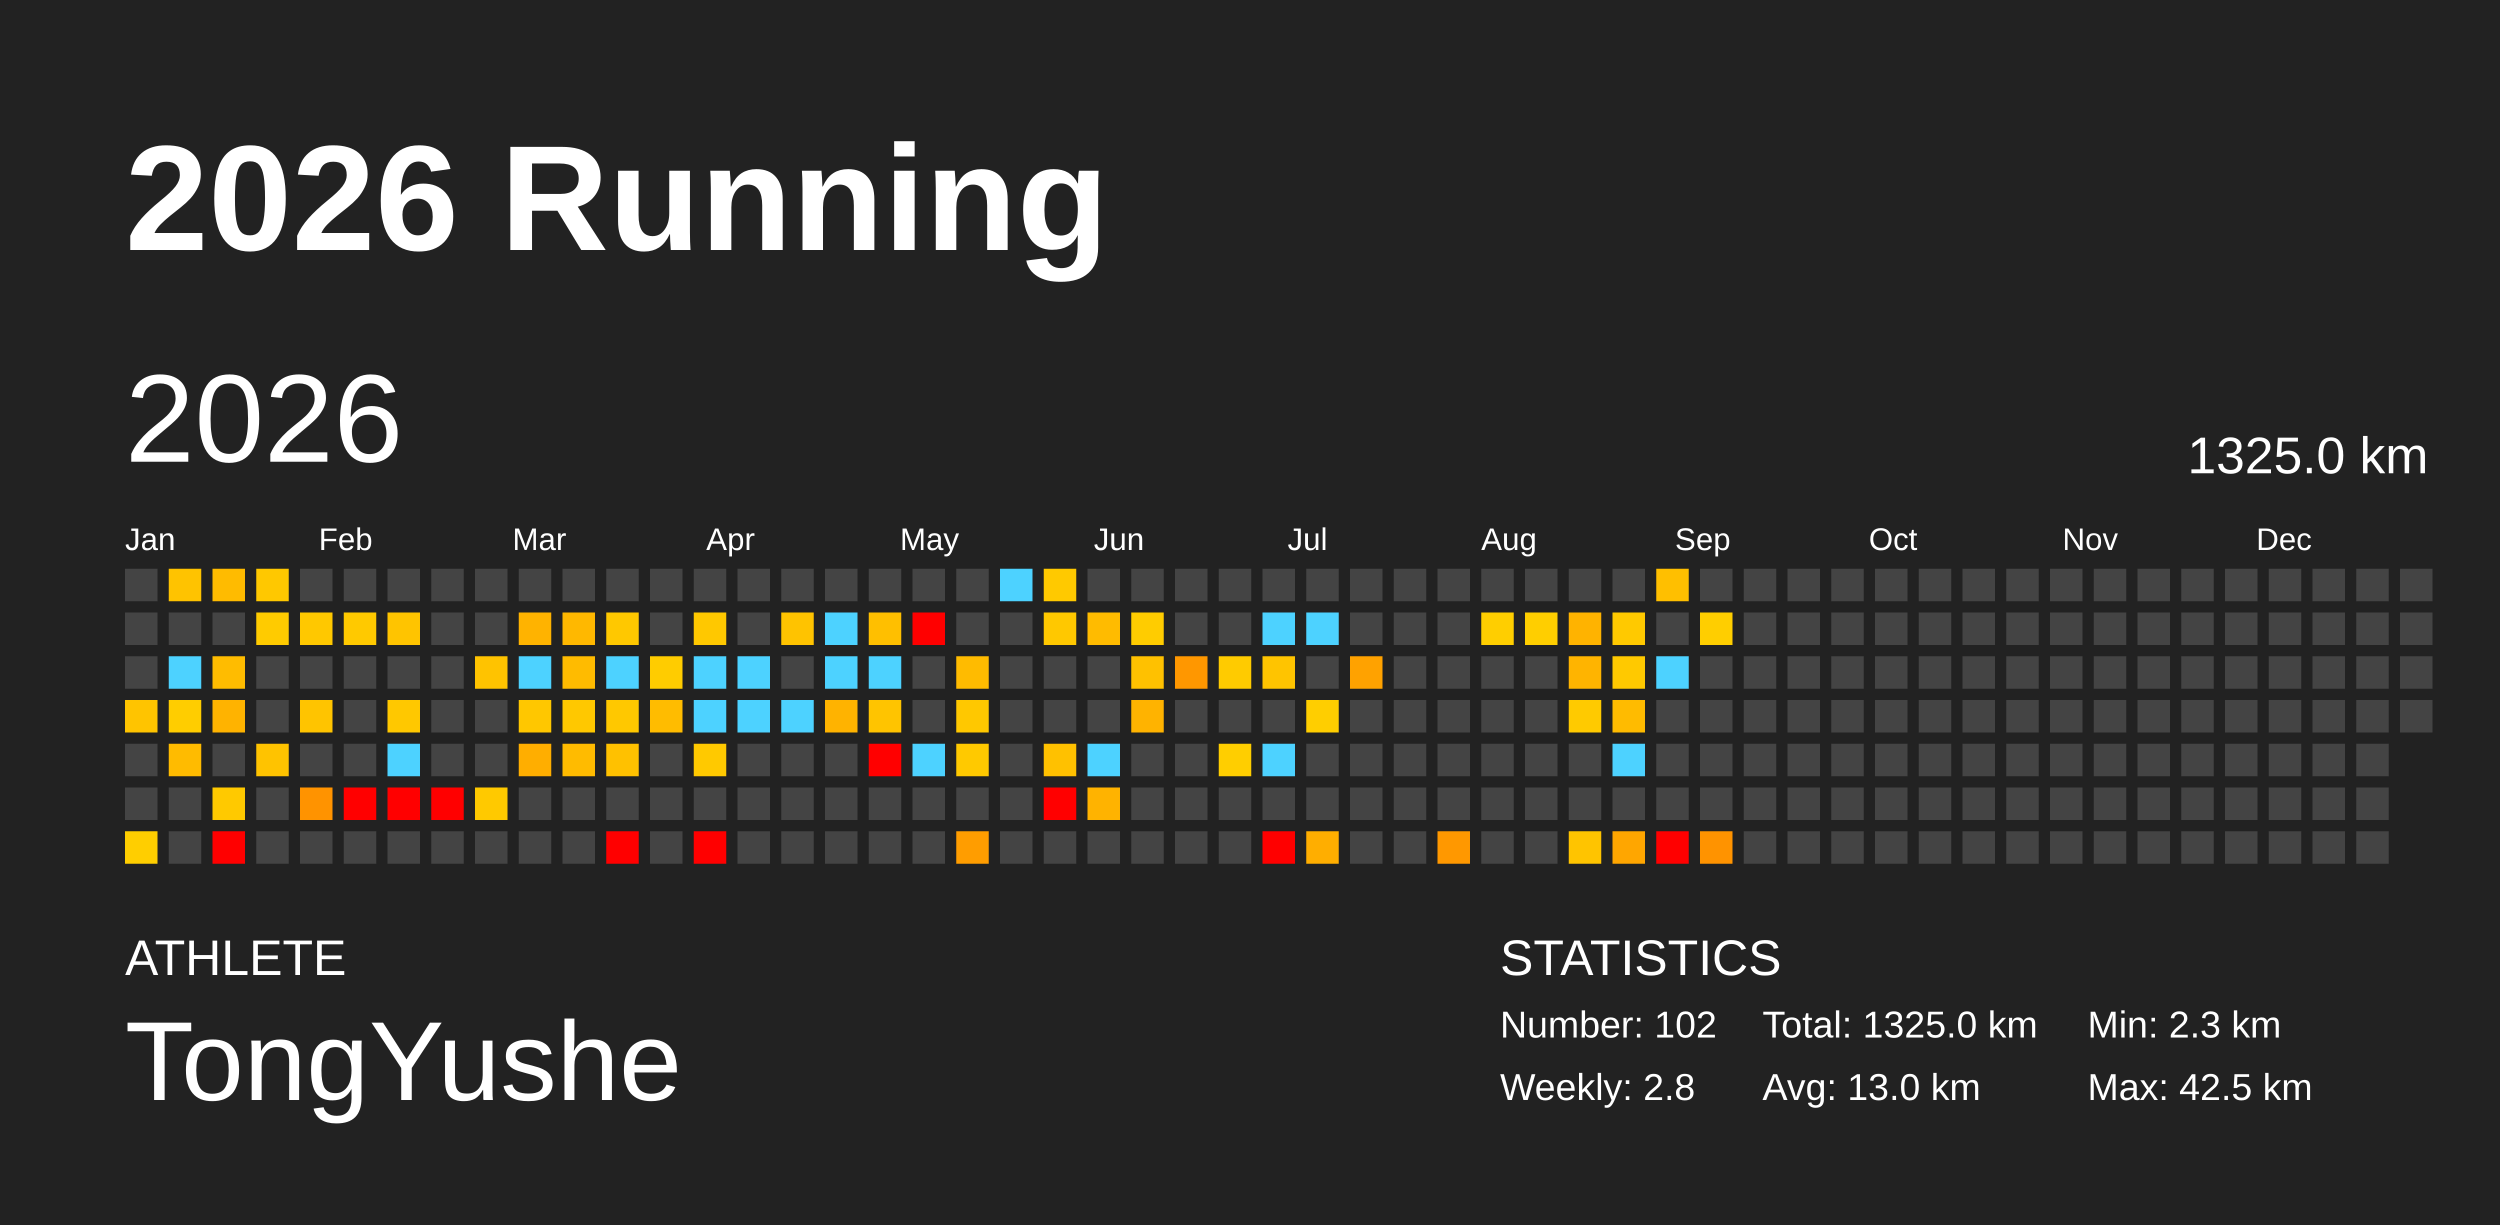
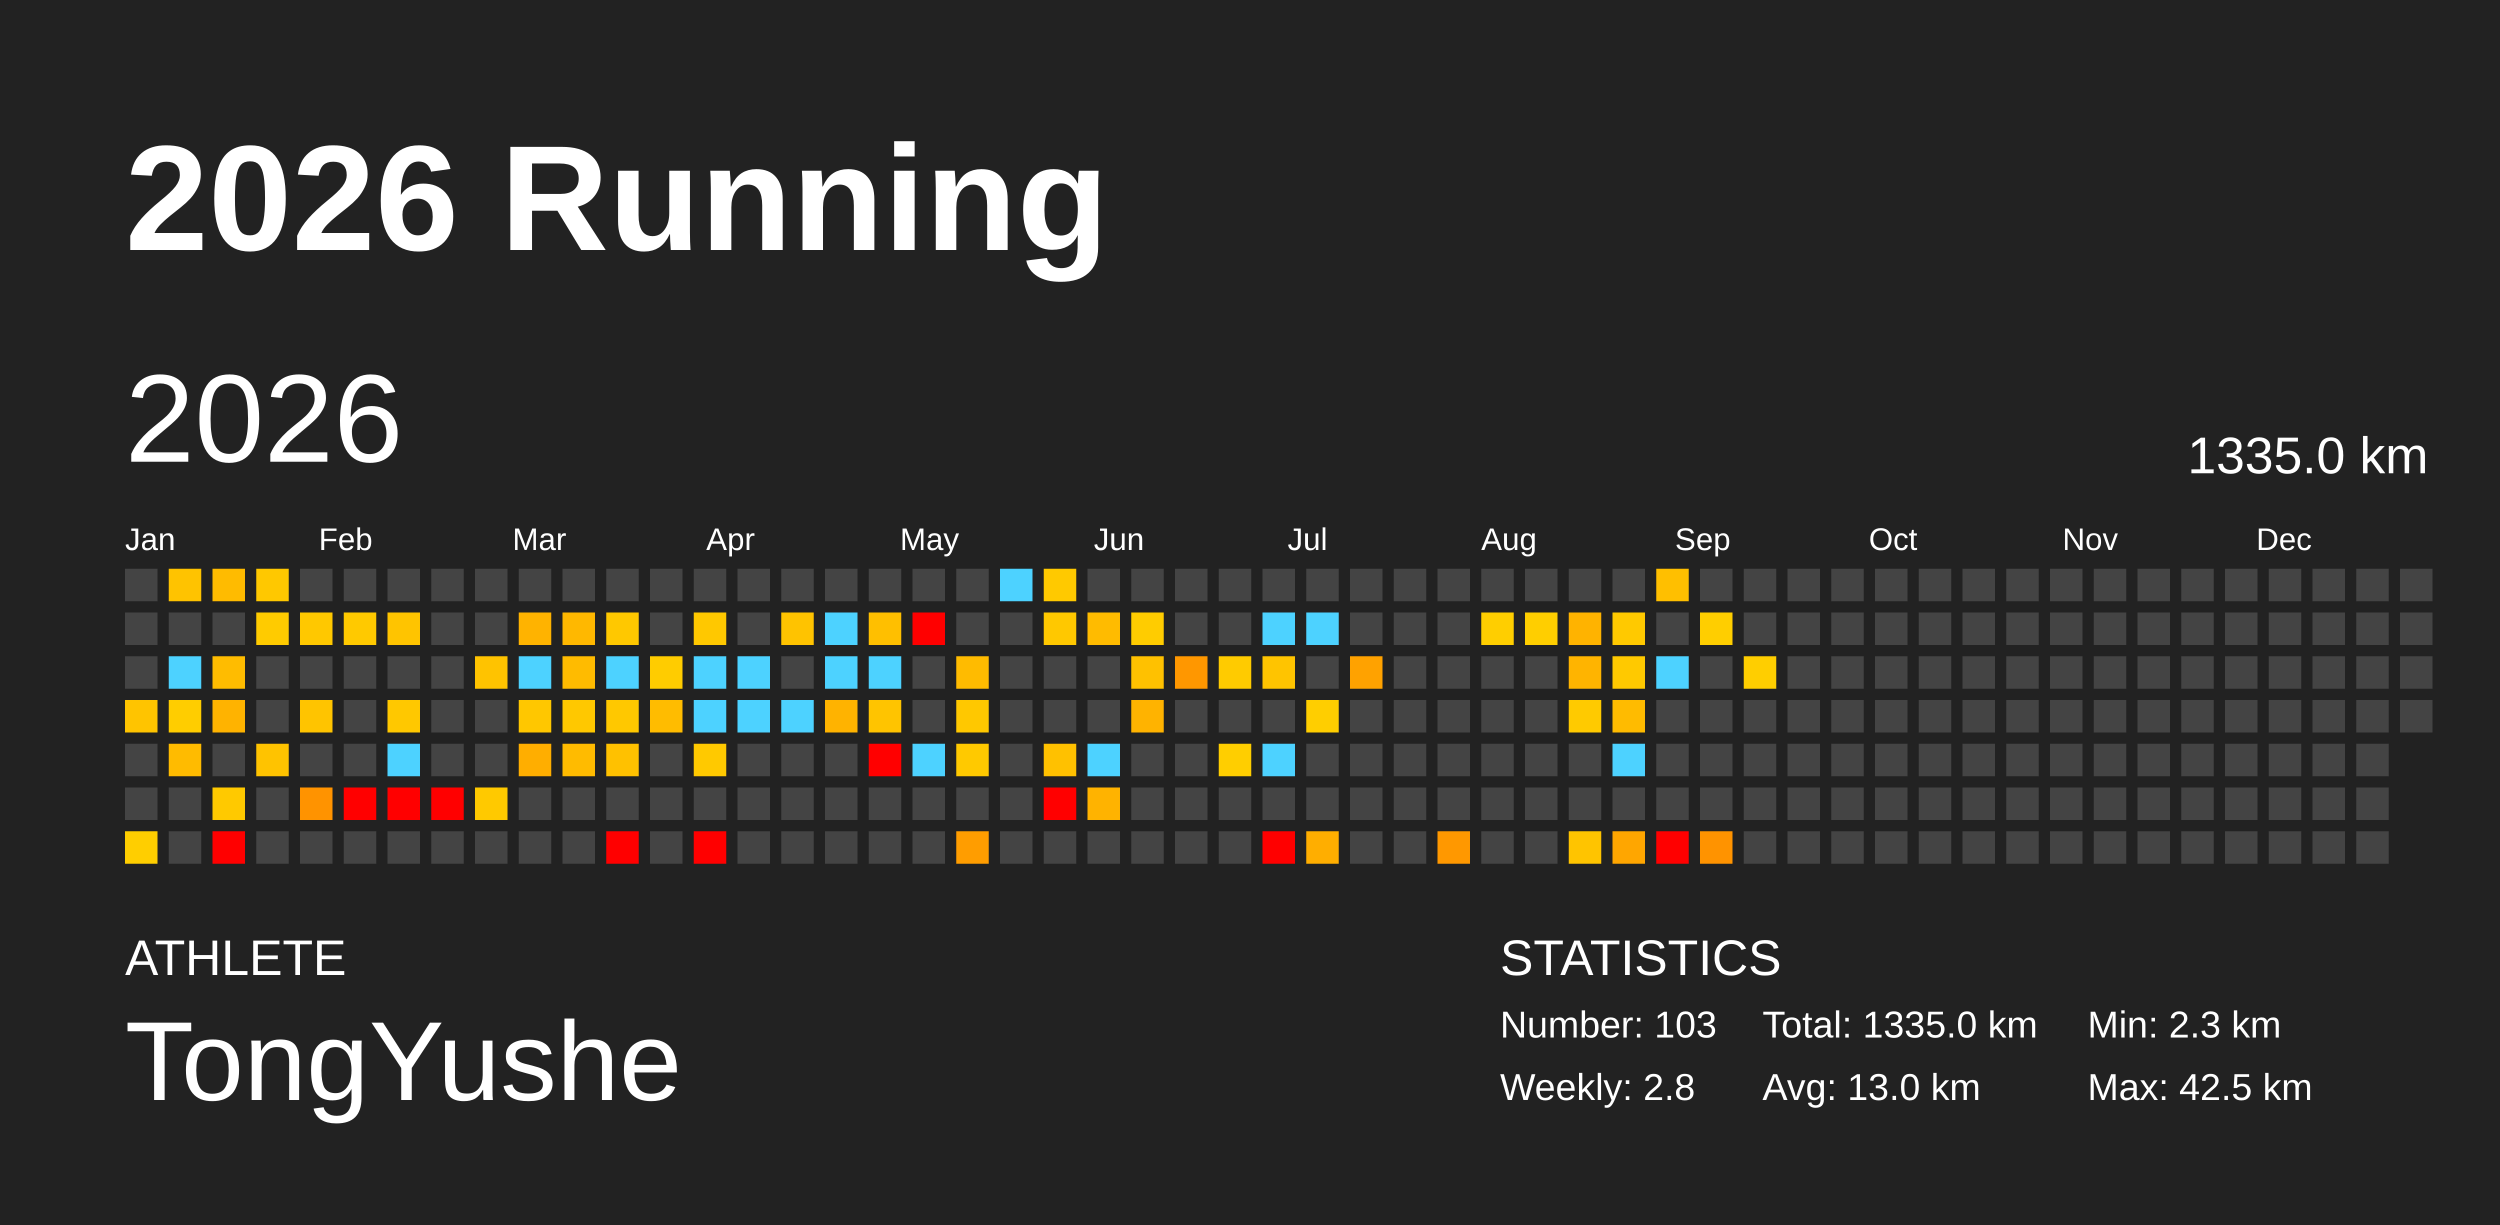
<svg xmlns="http://www.w3.org/2000/svg" baseProfile="full" height="98mm" version="1.1" viewBox="0,0,200,98" width="200mm">
  <defs />
  <rect fill="#222222" height="98" width="200" x="0" y="0" />
  <text fill="#FFFFFF" style="font-size:12px; font-family:Arial; font-weight:bold;" x="10" y="20">2026 Running</text>
  <text fill="#FFFFFF" style="font-size:4px; font-family:Arial" x="10" y="78">ATHLETE</text>
  <text fill="#FFFFFF" style="font-size:9px; font-family:Arial" x="10" y="88">TongYushe</text>
  <text fill="#FFFFFF" style="font-size:4px; font-family:Arial" x="120" y="78">STATISTICS</text>
-   <text fill="#FFFFFF" style="font-size:3px; font-family:Arial" x="120" y="83">Number: 102</text>
+   <text fill="#FFFFFF" style="font-size:3px; font-family:Arial" x="120" y="83">Number: 103</text>
  <text fill="#FFFFFF" style="font-size:3px; font-family:Arial" x="120" y="88">Weekly: 2.8</text>
-   <text fill="#FFFFFF" style="font-size:3px; font-family:Arial" x="141" y="83">Total: 1325.0 km</text>
+   <text fill="#FFFFFF" style="font-size:3px; font-family:Arial" x="141" y="83">Total: 1335.0 km</text>
  <text fill="#FFFFFF" style="font-size:3px; font-family:Arial" x="141" y="88">Avg: 13.0 km</text>
  <text fill="#FFFFFF" style="font-size:3px; font-family:Arial" x="167" y="83">Min: 2.3 km</text>
  <text fill="#FFFFFF" style="font-size:3px; font-family:Arial" x="167" y="88">Max: 42.5 km</text>
  <text dominant-baseline="hanging" fill="#FFFFFF" style="font-size:10.0px; font-family:Arial;" x="10" y="30">2026</text>
-   <text dominant-baseline="hanging" fill="#FFFFFF" style="font-size:4.125px; font-family:Arial;" x="175" y="35">1325.0 km</text>
+   <text dominant-baseline="hanging" fill="#FFFFFF" style="font-size:4.125px; font-family:Arial;" x="175" y="35">1335.0 km</text>
  <text fill="#FFFFFF" style="font-size:2.5px; font-family:Arial" x="10.0" y="44">Jan</text>
  <text fill="#FFFFFF" style="font-size:2.5px; font-family:Arial" x="25.5" y="44">Feb</text>
  <text fill="#FFFFFF" style="font-size:2.5px; font-family:Arial" x="41.0" y="44">Mar</text>
  <text fill="#FFFFFF" style="font-size:2.5px; font-family:Arial" x="56.5" y="44">Apr</text>
  <text fill="#FFFFFF" style="font-size:2.5px; font-family:Arial" x="72.0" y="44">May</text>
  <text fill="#FFFFFF" style="font-size:2.5px; font-family:Arial" x="87.5" y="44">Jun</text>
  <text fill="#FFFFFF" style="font-size:2.5px; font-family:Arial" x="103.0" y="44">Jul</text>
  <text fill="#FFFFFF" style="font-size:2.5px; font-family:Arial" x="118.5" y="44">Aug</text>
  <text fill="#FFFFFF" style="font-size:2.5px; font-family:Arial" x="134.0" y="44">Sep</text>
  <text fill="#FFFFFF" style="font-size:2.5px; font-family:Arial" x="149.5" y="44">Oct</text>
  <text fill="#FFFFFF" style="font-size:2.5px; font-family:Arial" x="165.0" y="44">Nov</text>
  <text fill="#FFFFFF" style="font-size:2.5px; font-family:Arial" x="180.5" y="44">Dec</text>
  <rect fill="#444444" height="2.6" width="2.6" x="10.0" y="45.5" />
  <rect fill="#444444" height="2.6" width="2.6" x="10.0" y="49.0" />
  <rect fill="#444444" height="2.6" width="2.6" x="10.0" y="52.5" />
  <rect fill="#ffc400" height="2.6" width="2.6" x="10.0" y="56.0" />
  <rect fill="#444444" height="2.6" width="2.6" x="10.0" y="59.5" />
  <rect fill="#444444" height="2.6" width="2.6" x="10.0" y="63.0" />
  <rect fill="#ffce00" height="2.6" width="2.6" x="10.0" y="66.5" />
  <rect fill="#ffc300" height="2.6" width="2.6" x="13.5" y="45.5" />
  <rect fill="#444444" height="2.6" width="2.6" x="13.5" y="49.0" />
  <rect fill="#4dd2ff" height="2.6" width="2.6" x="13.5" y="52.5" />
  <rect fill="#ffcd00" height="2.6" width="2.6" x="13.5" y="56.0" />
  <rect fill="#ffbb00" height="2.6" width="2.6" x="13.5" y="59.5" />
  <rect fill="#444444" height="2.6" width="2.6" x="13.5" y="63.0" />
  <rect fill="#444444" height="2.6" width="2.6" x="13.5" y="66.5" />
  <rect fill="#ffbb00" height="2.6" width="2.6" x="17.0" y="45.5" />
  <rect fill="#444444" height="2.6" width="2.6" x="17.0" y="49.0" />
  <rect fill="#ffbc00" height="2.6" width="2.6" x="17.0" y="52.5" />
  <rect fill="#ffb300" height="2.6" width="2.6" x="17.0" y="56.0" />
  <rect fill="#444444" height="2.6" width="2.6" x="17.0" y="59.5" />
  <rect fill="#ffc900" height="2.6" width="2.6" x="17.0" y="63.0" />
  <rect fill="red" height="2.6" width="2.6" x="17.0" y="66.5" />
  <rect fill="#ffc800" height="2.6" width="2.6" x="20.5" y="45.5" />
  <rect fill="#ffcb00" height="2.6" width="2.6" x="20.5" y="49.0" />
  <rect fill="#444444" height="2.6" width="2.6" x="20.5" y="52.5" />
  <rect fill="#444444" height="2.6" width="2.6" x="20.5" y="56.0" />
  <rect fill="#ffc300" height="2.6" width="2.6" x="20.5" y="59.5" />
  <rect fill="#444444" height="2.6" width="2.6" x="20.5" y="63.0" />
  <rect fill="#444444" height="2.6" width="2.6" x="20.5" y="66.5" />
  <rect fill="#444444" height="2.6" width="2.6" x="24.0" y="45.5" />
  <rect fill="#ffc800" height="2.6" width="2.6" x="24.0" y="49.0" />
  <rect fill="#444444" height="2.6" width="2.6" x="24.0" y="52.5" />
  <rect fill="#ffc400" height="2.6" width="2.6" x="24.0" y="56.0" />
  <rect fill="#444444" height="2.6" width="2.6" x="24.0" y="59.5" />
  <rect fill="#ff9300" height="2.6" width="2.6" x="24.0" y="63.0" />
  <rect fill="#444444" height="2.6" width="2.6" x="24.0" y="66.5" />
  <rect fill="#444444" height="2.6" width="2.6" x="27.5" y="45.5" />
  <rect fill="#ffc900" height="2.6" width="2.6" x="27.5" y="49.0" />
  <rect fill="#444444" height="2.6" width="2.6" x="27.5" y="52.5" />
  <rect fill="#444444" height="2.6" width="2.6" x="27.5" y="56.0" />
  <rect fill="#444444" height="2.6" width="2.6" x="27.5" y="59.5" />
  <rect fill="red" height="2.6" width="2.6" x="27.5" y="63.0" />
  <rect fill="#444444" height="2.6" width="2.6" x="27.5" y="66.5" />
  <rect fill="#444444" height="2.6" width="2.6" x="31.0" y="45.5" />
  <rect fill="#ffc400" height="2.6" width="2.6" x="31.0" y="49.0" />
  <rect fill="#444444" height="2.6" width="2.6" x="31.0" y="52.5" />
  <rect fill="#ffc800" height="2.6" width="2.6" x="31.0" y="56.0" />
  <rect fill="#4dd2ff" height="2.6" width="2.6" x="31.0" y="59.5" />
  <rect fill="red" height="2.6" width="2.6" x="31.0" y="63.0" />
  <rect fill="#444444" height="2.6" width="2.6" x="31.0" y="66.5" />
  <rect fill="#444444" height="2.6" width="2.6" x="34.5" y="45.5" />
  <rect fill="#444444" height="2.6" width="2.6" x="34.5" y="49.0" />
  <rect fill="#444444" height="2.6" width="2.6" x="34.5" y="52.5" />
  <rect fill="#444444" height="2.6" width="2.6" x="34.5" y="56.0" />
  <rect fill="#444444" height="2.6" width="2.6" x="34.5" y="59.5" />
  <rect fill="red" height="2.6" width="2.6" x="34.5" y="63.0" />
  <rect fill="#444444" height="2.6" width="2.6" x="34.5" y="66.5" />
  <rect fill="#444444" height="2.6" width="2.6" x="38.0" y="45.5" />
  <rect fill="#444444" height="2.6" width="2.6" x="38.0" y="49.0" />
  <rect fill="#ffc300" height="2.6" width="2.6" x="38.0" y="52.5" />
  <rect fill="#444444" height="2.6" width="2.6" x="38.0" y="56.0" />
  <rect fill="#444444" height="2.6" width="2.6" x="38.0" y="59.5" />
  <rect fill="#ffc900" height="2.6" width="2.6" x="38.0" y="63.0" />
  <rect fill="#444444" height="2.6" width="2.6" x="38.0" y="66.5" />
  <rect fill="#444444" height="2.6" width="2.6" x="41.5" y="45.5" />
  <rect fill="#ffb300" height="2.6" width="2.6" x="41.5" y="49.0" />
  <rect fill="#4dd2ff" height="2.6" width="2.6" x="41.5" y="52.5" />
  <rect fill="#ffc700" height="2.6" width="2.6" x="41.5" y="56.0" />
  <rect fill="#ffae00" height="2.6" width="2.6" x="41.5" y="59.5" />
  <rect fill="#444444" height="2.6" width="2.6" x="41.5" y="63.0" />
  <rect fill="#444444" height="2.6" width="2.6" x="41.5" y="66.5" />
  <rect fill="#444444" height="2.6" width="2.6" x="45.0" y="45.5" />
  <rect fill="#ffb800" height="2.6" width="2.6" x="45.0" y="49.0" />
  <rect fill="#ffbb00" height="2.6" width="2.6" x="45.0" y="52.5" />
  <rect fill="#ffc800" height="2.6" width="2.6" x="45.0" y="56.0" />
  <rect fill="#ffbb00" height="2.6" width="2.6" x="45.0" y="59.5" />
  <rect fill="#444444" height="2.6" width="2.6" x="45.0" y="63.0" />
  <rect fill="#444444" height="2.6" width="2.6" x="45.0" y="66.5" />
  <rect fill="#444444" height="2.6" width="2.6" x="48.5" y="45.5" />
  <rect fill="#ffc800" height="2.6" width="2.6" x="48.5" y="49.0" />
  <rect fill="#4dd2ff" height="2.6" width="2.6" x="48.5" y="52.5" />
  <rect fill="#ffc800" height="2.6" width="2.6" x="48.5" y="56.0" />
  <rect fill="#ffc100" height="2.6" width="2.6" x="48.5" y="59.5" />
  <rect fill="#444444" height="2.6" width="2.6" x="48.5" y="63.0" />
  <rect fill="red" height="2.6" width="2.6" x="48.5" y="66.5" />
  <rect fill="#444444" height="2.6" width="2.6" x="52.0" y="45.5" />
  <rect fill="#444444" height="2.6" width="2.6" x="52.0" y="49.0" />
  <rect fill="#ffcc00" height="2.6" width="2.6" x="52.0" y="52.5" />
  <rect fill="#ffbc00" height="2.6" width="2.6" x="52.0" y="56.0" />
  <rect fill="#444444" height="2.6" width="2.6" x="52.0" y="59.5" />
  <rect fill="#444444" height="2.6" width="2.6" x="52.0" y="63.0" />
  <rect fill="#444444" height="2.6" width="2.6" x="52.0" y="66.5" />
  <rect fill="#444444" height="2.6" width="2.6" x="55.5" y="45.5" />
  <rect fill="#ffc800" height="2.6" width="2.6" x="55.5" y="49.0" />
  <rect fill="#4dd2ff" height="2.6" width="2.6" x="55.5" y="52.5" />
  <rect fill="#4dd2ff" height="2.6" width="2.6" x="55.5" y="56.0" />
  <rect fill="#ffc900" height="2.6" width="2.6" x="55.5" y="59.5" />
  <rect fill="#444444" height="2.6" width="2.6" x="55.5" y="63.0" />
  <rect fill="red" height="2.6" width="2.6" x="55.5" y="66.5" />
  <rect fill="#444444" height="2.6" width="2.6" x="59.0" y="45.5" />
  <rect fill="#444444" height="2.6" width="2.6" x="59.0" y="49.0" />
  <rect fill="#4dd2ff" height="2.6" width="2.6" x="59.0" y="52.5" />
  <rect fill="#4dd2ff" height="2.6" width="2.6" x="59.0" y="56.0" />
  <rect fill="#444444" height="2.6" width="2.6" x="59.0" y="59.5" />
  <rect fill="#444444" height="2.6" width="2.6" x="59.0" y="63.0" />
  <rect fill="#444444" height="2.6" width="2.6" x="59.0" y="66.5" />
  <rect fill="#444444" height="2.6" width="2.6" x="62.5" y="45.5" />
  <rect fill="#ffc300" height="2.6" width="2.6" x="62.5" y="49.0" />
  <rect fill="#444444" height="2.6" width="2.6" x="62.5" y="52.5" />
  <rect fill="#4dd2ff" height="2.6" width="2.6" x="62.5" y="56.0" />
  <rect fill="#444444" height="2.6" width="2.6" x="62.5" y="59.5" />
  <rect fill="#444444" height="2.6" width="2.6" x="62.5" y="63.0" />
  <rect fill="#444444" height="2.6" width="2.6" x="62.5" y="66.5" />
  <rect fill="#444444" height="2.6" width="2.6" x="66.0" y="45.5" />
  <rect fill="#4dd2ff" height="2.6" width="2.6" x="66.0" y="49.0" />
  <rect fill="#4dd2ff" height="2.6" width="2.6" x="66.0" y="52.5" />
  <rect fill="#ffb300" height="2.6" width="2.6" x="66.0" y="56.0" />
  <rect fill="#444444" height="2.6" width="2.6" x="66.0" y="59.5" />
  <rect fill="#444444" height="2.6" width="2.6" x="66.0" y="63.0" />
  <rect fill="#444444" height="2.6" width="2.6" x="66.0" y="66.5" />
  <rect fill="#444444" height="2.6" width="2.6" x="69.5" y="45.5" />
  <rect fill="#ffbf00" height="2.6" width="2.6" x="69.5" y="49.0" />
  <rect fill="#4dd2ff" height="2.6" width="2.6" x="69.5" y="52.5" />
  <rect fill="#ffc400" height="2.6" width="2.6" x="69.5" y="56.0" />
  <rect fill="red" height="2.6" width="2.6" x="69.5" y="59.5" />
  <rect fill="#444444" height="2.6" width="2.6" x="69.5" y="63.0" />
  <rect fill="#444444" height="2.6" width="2.6" x="69.5" y="66.5" />
  <rect fill="#444444" height="2.6" width="2.6" x="73.0" y="45.5" />
  <rect fill="red" height="2.6" width="2.6" x="73.0" y="49.0" />
  <rect fill="#444444" height="2.6" width="2.6" x="73.0" y="52.5" />
  <rect fill="#444444" height="2.6" width="2.6" x="73.0" y="56.0" />
  <rect fill="#4dd2ff" height="2.6" width="2.6" x="73.0" y="59.5" />
  <rect fill="#444444" height="2.6" width="2.6" x="73.0" y="63.0" />
  <rect fill="#444444" height="2.6" width="2.6" x="73.0" y="66.5" />
  <rect fill="#444444" height="2.6" width="2.6" x="76.5" y="45.5" />
  <rect fill="#444444" height="2.6" width="2.6" x="76.5" y="49.0" />
  <rect fill="#ffbb00" height="2.6" width="2.6" x="76.5" y="52.5" />
  <rect fill="#ffc800" height="2.6" width="2.6" x="76.5" y="56.0" />
  <rect fill="#ffc900" height="2.6" width="2.6" x="76.5" y="59.5" />
  <rect fill="#444444" height="2.6" width="2.6" x="76.5" y="63.0" />
  <rect fill="#ff9d00" height="2.6" width="2.6" x="76.5" y="66.5" />
  <rect fill="#4dd2ff" height="2.6" width="2.6" x="80.0" y="45.5" />
  <rect fill="#444444" height="2.6" width="2.6" x="80.0" y="49.0" />
  <rect fill="#444444" height="2.6" width="2.6" x="80.0" y="52.5" />
  <rect fill="#444444" height="2.6" width="2.6" x="80.0" y="56.0" />
  <rect fill="#444444" height="2.6" width="2.6" x="80.0" y="59.5" />
  <rect fill="#444444" height="2.6" width="2.6" x="80.0" y="63.0" />
  <rect fill="#444444" height="2.6" width="2.6" x="80.0" y="66.5" />
  <rect fill="#ffc900" height="2.6" width="2.6" x="83.5" y="45.5" />
  <rect fill="#ffc800" height="2.6" width="2.6" x="83.5" y="49.0" />
  <rect fill="#444444" height="2.6" width="2.6" x="83.5" y="52.5" />
  <rect fill="#444444" height="2.6" width="2.6" x="83.5" y="56.0" />
  <rect fill="#ffc100" height="2.6" width="2.6" x="83.5" y="59.5" />
  <rect fill="red" height="2.6" width="2.6" x="83.5" y="63.0" />
  <rect fill="#444444" height="2.6" width="2.6" x="83.5" y="66.5" />
  <rect fill="#444444" height="2.6" width="2.6" x="87.0" y="45.5" />
  <rect fill="#ffbb00" height="2.6" width="2.6" x="87.0" y="49.0" />
  <rect fill="#444444" height="2.6" width="2.6" x="87.0" y="52.5" />
  <rect fill="#444444" height="2.6" width="2.6" x="87.0" y="56.0" />
  <rect fill="#4dd2ff" height="2.6" width="2.6" x="87.0" y="59.5" />
  <rect fill="#ffb300" height="2.6" width="2.6" x="87.0" y="63.0" />
  <rect fill="#444444" height="2.6" width="2.6" x="87.0" y="66.5" />
  <rect fill="#444444" height="2.6" width="2.6" x="90.5" y="45.5" />
  <rect fill="#ffcc00" height="2.6" width="2.6" x="90.5" y="49.0" />
  <rect fill="#ffc100" height="2.6" width="2.6" x="90.5" y="52.5" />
  <rect fill="#ffb300" height="2.6" width="2.6" x="90.5" y="56.0" />
  <rect fill="#444444" height="2.6" width="2.6" x="90.5" y="59.5" />
  <rect fill="#444444" height="2.6" width="2.6" x="90.5" y="63.0" />
  <rect fill="#444444" height="2.6" width="2.6" x="90.5" y="66.5" />
  <rect fill="#444444" height="2.6" width="2.6" x="94.0" y="45.5" />
  <rect fill="#444444" height="2.6" width="2.6" x="94.0" y="49.0" />
  <rect fill="#ff9700" height="2.6" width="2.6" x="94.0" y="52.5" />
  <rect fill="#444444" height="2.6" width="2.6" x="94.0" y="56.0" />
  <rect fill="#444444" height="2.6" width="2.6" x="94.0" y="59.5" />
  <rect fill="#444444" height="2.6" width="2.6" x="94.0" y="63.0" />
  <rect fill="#444444" height="2.6" width="2.6" x="94.0" y="66.5" />
  <rect fill="#444444" height="2.6" width="2.6" x="97.5" y="45.5" />
  <rect fill="#444444" height="2.6" width="2.6" x="97.5" y="49.0" />
  <rect fill="#ffcb00" height="2.6" width="2.6" x="97.5" y="52.5" />
  <rect fill="#444444" height="2.6" width="2.6" x="97.5" y="56.0" />
  <rect fill="#ffce00" height="2.6" width="2.6" x="97.5" y="59.5" />
  <rect fill="#444444" height="2.6" width="2.6" x="97.5" y="63.0" />
  <rect fill="#444444" height="2.6" width="2.6" x="97.5" y="66.5" />
  <rect fill="#444444" height="2.6" width="2.6" x="101.0" y="45.5" />
  <rect fill="#4dd2ff" height="2.6" width="2.6" x="101.0" y="49.0" />
  <rect fill="#ffc400" height="2.6" width="2.6" x="101.0" y="52.5" />
  <rect fill="#444444" height="2.6" width="2.6" x="101.0" y="56.0" />
  <rect fill="#4dd2ff" height="2.6" width="2.6" x="101.0" y="59.5" />
  <rect fill="#444444" height="2.6" width="2.6" x="101.0" y="63.0" />
  <rect fill="red" height="2.6" width="2.6" x="101.0" y="66.5" />
  <rect fill="#444444" height="2.6" width="2.6" x="104.5" y="45.5" />
  <rect fill="#4dd2ff" height="2.6" width="2.6" x="104.5" y="49.0" />
  <rect fill="#444444" height="2.6" width="2.6" x="104.5" y="52.5" />
  <rect fill="#ffce00" height="2.6" width="2.6" x="104.5" y="56.0" />
  <rect fill="#444444" height="2.6" width="2.6" x="104.5" y="59.5" />
  <rect fill="#444444" height="2.6" width="2.6" x="104.5" y="63.0" />
  <rect fill="#ffae00" height="2.6" width="2.6" x="104.5" y="66.5" />
  <rect fill="#444444" height="2.6" width="2.6" x="108.0" y="45.5" />
  <rect fill="#444444" height="2.6" width="2.6" x="108.0" y="49.0" />
  <rect fill="#ffa200" height="2.6" width="2.6" x="108.0" y="52.5" />
  <rect fill="#444444" height="2.6" width="2.6" x="108.0" y="56.0" />
  <rect fill="#444444" height="2.6" width="2.6" x="108.0" y="59.5" />
  <rect fill="#444444" height="2.6" width="2.6" x="108.0" y="63.0" />
  <rect fill="#444444" height="2.6" width="2.6" x="108.0" y="66.5" />
  <rect fill="#444444" height="2.6" width="2.6" x="111.5" y="45.5" />
  <rect fill="#444444" height="2.6" width="2.6" x="111.5" y="49.0" />
  <rect fill="#444444" height="2.6" width="2.6" x="111.5" y="52.5" />
  <rect fill="#444444" height="2.6" width="2.6" x="111.5" y="56.0" />
  <rect fill="#444444" height="2.6" width="2.6" x="111.5" y="59.5" />
  <rect fill="#444444" height="2.6" width="2.6" x="111.5" y="63.0" />
  <rect fill="#444444" height="2.6" width="2.6" x="111.5" y="66.5" />
  <rect fill="#444444" height="2.6" width="2.6" x="115.0" y="45.5" />
  <rect fill="#444444" height="2.6" width="2.6" x="115.0" y="49.0" />
  <rect fill="#444444" height="2.6" width="2.6" x="115.0" y="52.5" />
  <rect fill="#444444" height="2.6" width="2.6" x="115.0" y="56.0" />
  <rect fill="#444444" height="2.6" width="2.6" x="115.0" y="59.5" />
  <rect fill="#444444" height="2.6" width="2.6" x="115.0" y="63.0" />
  <rect fill="#ff9800" height="2.6" width="2.6" x="115.0" y="66.5" />
  <rect fill="#444444" height="2.6" width="2.6" x="118.5" y="45.5" />
  <rect fill="#ffce00" height="2.6" width="2.6" x="118.5" y="49.0" />
  <rect fill="#444444" height="2.6" width="2.6" x="118.5" y="52.5" />
  <rect fill="#444444" height="2.6" width="2.6" x="118.5" y="56.0" />
  <rect fill="#444444" height="2.6" width="2.6" x="118.5" y="59.5" />
  <rect fill="#444444" height="2.6" width="2.6" x="118.5" y="63.0" />
  <rect fill="#444444" height="2.6" width="2.6" x="118.5" y="66.5" />
  <rect fill="#444444" height="2.6" width="2.6" x="122.0" y="45.5" />
  <rect fill="#ffce00" height="2.6" width="2.6" x="122.0" y="49.0" />
  <rect fill="#444444" height="2.6" width="2.6" x="122.0" y="52.5" />
  <rect fill="#444444" height="2.6" width="2.6" x="122.0" y="56.0" />
  <rect fill="#444444" height="2.6" width="2.6" x="122.0" y="59.5" />
  <rect fill="#444444" height="2.6" width="2.6" x="122.0" y="63.0" />
  <rect fill="#444444" height="2.6" width="2.6" x="122.0" y="66.5" />
  <rect fill="#444444" height="2.6" width="2.6" x="125.5" y="45.5" />
  <rect fill="#ffb300" height="2.6" width="2.6" x="125.5" y="49.0" />
  <rect fill="#ffb400" height="2.6" width="2.6" x="125.5" y="52.5" />
  <rect fill="#ffca00" height="2.6" width="2.6" x="125.5" y="56.0" />
  <rect fill="#444444" height="2.6" width="2.6" x="125.5" y="59.5" />
  <rect fill="#444444" height="2.6" width="2.6" x="125.5" y="63.0" />
  <rect fill="#ffc400" height="2.6" width="2.6" x="125.5" y="66.5" />
  <rect fill="#444444" height="2.6" width="2.6" x="129.0" y="45.5" />
  <rect fill="#ffc900" height="2.6" width="2.6" x="129.0" y="49.0" />
  <rect fill="#ffc900" height="2.6" width="2.6" x="129.0" y="52.5" />
  <rect fill="#ffbb00" height="2.6" width="2.6" x="129.0" y="56.0" />
  <rect fill="#4dd2ff" height="2.6" width="2.6" x="129.0" y="59.5" />
  <rect fill="#444444" height="2.6" width="2.6" x="129.0" y="63.0" />
  <rect fill="#ffa600" height="2.6" width="2.6" x="129.0" y="66.5" />
  <rect fill="#ffbf00" height="2.6" width="2.6" x="132.5" y="45.5" />
  <rect fill="#444444" height="2.6" width="2.6" x="132.5" y="49.0" />
  <rect fill="#4dd2ff" height="2.6" width="2.6" x="132.5" y="52.5" />
  <rect fill="#444444" height="2.6" width="2.6" x="132.5" y="56.0" />
  <rect fill="#444444" height="2.6" width="2.6" x="132.5" y="59.5" />
  <rect fill="#444444" height="2.6" width="2.6" x="132.5" y="63.0" />
  <rect fill="red" height="2.6" width="2.6" x="132.5" y="66.5" />
  <rect fill="#444444" height="2.6" width="2.6" x="136.0" y="45.5" />
  <rect fill="#ffce00" height="2.6" width="2.6" x="136.0" y="49.0" />
  <rect fill="#444444" height="2.6" width="2.6" x="136.0" y="52.5" />
  <rect fill="#444444" height="2.6" width="2.6" x="136.0" y="56.0" />
  <rect fill="#444444" height="2.6" width="2.6" x="136.0" y="59.5" />
  <rect fill="#444444" height="2.6" width="2.6" x="136.0" y="63.0" />
  <rect fill="#ff9300" height="2.6" width="2.6" x="136.0" y="66.5" />
  <rect fill="#444444" height="2.6" width="2.6" x="139.5" y="45.5" />
  <rect fill="#444444" height="2.6" width="2.6" x="139.5" y="49.0" />
-   <rect fill="#444444" height="2.6" width="2.6" x="139.5" y="52.5" />
+   <rect fill="#ffce00" height="2.6" width="2.6" x="139.5" y="52.5" />
  <rect fill="#444444" height="2.6" width="2.6" x="139.5" y="56.0" />
  <rect fill="#444444" height="2.6" width="2.6" x="139.5" y="59.5" />
  <rect fill="#444444" height="2.6" width="2.6" x="139.5" y="63.0" />
  <rect fill="#444444" height="2.6" width="2.6" x="139.5" y="66.5" />
  <rect fill="#444444" height="2.6" width="2.6" x="143.0" y="45.5" />
  <rect fill="#444444" height="2.6" width="2.6" x="143.0" y="49.0" />
  <rect fill="#444444" height="2.6" width="2.6" x="143.0" y="52.5" />
  <rect fill="#444444" height="2.6" width="2.6" x="143.0" y="56.0" />
  <rect fill="#444444" height="2.6" width="2.6" x="143.0" y="59.5" />
  <rect fill="#444444" height="2.6" width="2.6" x="143.0" y="63.0" />
  <rect fill="#444444" height="2.6" width="2.6" x="143.0" y="66.5" />
  <rect fill="#444444" height="2.6" width="2.6" x="146.5" y="45.5" />
  <rect fill="#444444" height="2.6" width="2.6" x="146.5" y="49.0" />
  <rect fill="#444444" height="2.6" width="2.6" x="146.5" y="52.5" />
  <rect fill="#444444" height="2.6" width="2.6" x="146.5" y="56.0" />
  <rect fill="#444444" height="2.6" width="2.6" x="146.5" y="59.5" />
  <rect fill="#444444" height="2.6" width="2.6" x="146.5" y="63.0" />
  <rect fill="#444444" height="2.6" width="2.6" x="146.5" y="66.5" />
  <rect fill="#444444" height="2.6" width="2.6" x="150.0" y="45.5" />
  <rect fill="#444444" height="2.6" width="2.6" x="150.0" y="49.0" />
  <rect fill="#444444" height="2.6" width="2.6" x="150.0" y="52.5" />
  <rect fill="#444444" height="2.6" width="2.6" x="150.0" y="56.0" />
  <rect fill="#444444" height="2.6" width="2.6" x="150.0" y="59.5" />
  <rect fill="#444444" height="2.6" width="2.6" x="150.0" y="63.0" />
  <rect fill="#444444" height="2.6" width="2.6" x="150.0" y="66.5" />
  <rect fill="#444444" height="2.6" width="2.6" x="153.5" y="45.5" />
  <rect fill="#444444" height="2.6" width="2.6" x="153.5" y="49.0" />
  <rect fill="#444444" height="2.6" width="2.6" x="153.5" y="52.5" />
  <rect fill="#444444" height="2.6" width="2.6" x="153.5" y="56.0" />
  <rect fill="#444444" height="2.6" width="2.6" x="153.5" y="59.5" />
  <rect fill="#444444" height="2.6" width="2.6" x="153.5" y="63.0" />
  <rect fill="#444444" height="2.6" width="2.6" x="153.5" y="66.5" />
  <rect fill="#444444" height="2.6" width="2.6" x="157.0" y="45.5" />
  <rect fill="#444444" height="2.6" width="2.6" x="157.0" y="49.0" />
  <rect fill="#444444" height="2.6" width="2.6" x="157.0" y="52.5" />
  <rect fill="#444444" height="2.6" width="2.6" x="157.0" y="56.0" />
  <rect fill="#444444" height="2.6" width="2.6" x="157.0" y="59.5" />
  <rect fill="#444444" height="2.6" width="2.6" x="157.0" y="63.0" />
  <rect fill="#444444" height="2.6" width="2.6" x="157.0" y="66.5" />
  <rect fill="#444444" height="2.6" width="2.6" x="160.5" y="45.5" />
  <rect fill="#444444" height="2.6" width="2.6" x="160.5" y="49.0" />
  <rect fill="#444444" height="2.6" width="2.6" x="160.5" y="52.5" />
  <rect fill="#444444" height="2.6" width="2.6" x="160.5" y="56.0" />
  <rect fill="#444444" height="2.6" width="2.6" x="160.5" y="59.5" />
  <rect fill="#444444" height="2.6" width="2.6" x="160.5" y="63.0" />
  <rect fill="#444444" height="2.6" width="2.6" x="160.5" y="66.5" />
  <rect fill="#444444" height="2.6" width="2.6" x="164.0" y="45.5" />
  <rect fill="#444444" height="2.6" width="2.6" x="164.0" y="49.0" />
  <rect fill="#444444" height="2.6" width="2.6" x="164.0" y="52.5" />
  <rect fill="#444444" height="2.6" width="2.6" x="164.0" y="56.0" />
  <rect fill="#444444" height="2.6" width="2.6" x="164.0" y="59.5" />
  <rect fill="#444444" height="2.6" width="2.6" x="164.0" y="63.0" />
  <rect fill="#444444" height="2.6" width="2.6" x="164.0" y="66.5" />
  <rect fill="#444444" height="2.6" width="2.6" x="167.5" y="45.5" />
  <rect fill="#444444" height="2.6" width="2.6" x="167.5" y="49.0" />
  <rect fill="#444444" height="2.6" width="2.6" x="167.5" y="52.5" />
  <rect fill="#444444" height="2.6" width="2.6" x="167.5" y="56.0" />
  <rect fill="#444444" height="2.6" width="2.6" x="167.5" y="59.5" />
  <rect fill="#444444" height="2.6" width="2.6" x="167.5" y="63.0" />
  <rect fill="#444444" height="2.6" width="2.6" x="167.5" y="66.5" />
  <rect fill="#444444" height="2.6" width="2.6" x="171.0" y="45.5" />
  <rect fill="#444444" height="2.6" width="2.6" x="171.0" y="49.0" />
  <rect fill="#444444" height="2.6" width="2.6" x="171.0" y="52.5" />
  <rect fill="#444444" height="2.6" width="2.6" x="171.0" y="56.0" />
  <rect fill="#444444" height="2.6" width="2.6" x="171.0" y="59.5" />
  <rect fill="#444444" height="2.6" width="2.6" x="171.0" y="63.0" />
  <rect fill="#444444" height="2.6" width="2.6" x="171.0" y="66.5" />
  <rect fill="#444444" height="2.6" width="2.6" x="174.5" y="45.5" />
  <rect fill="#444444" height="2.6" width="2.6" x="174.5" y="49.0" />
  <rect fill="#444444" height="2.6" width="2.6" x="174.5" y="52.5" />
  <rect fill="#444444" height="2.6" width="2.6" x="174.5" y="56.0" />
  <rect fill="#444444" height="2.6" width="2.6" x="174.5" y="59.5" />
  <rect fill="#444444" height="2.6" width="2.6" x="174.5" y="63.0" />
  <rect fill="#444444" height="2.6" width="2.6" x="174.5" y="66.5" />
  <rect fill="#444444" height="2.6" width="2.6" x="178.0" y="45.5" />
  <rect fill="#444444" height="2.6" width="2.6" x="178.0" y="49.0" />
  <rect fill="#444444" height="2.6" width="2.6" x="178.0" y="52.5" />
  <rect fill="#444444" height="2.6" width="2.6" x="178.0" y="56.0" />
  <rect fill="#444444" height="2.6" width="2.6" x="178.0" y="59.5" />
  <rect fill="#444444" height="2.6" width="2.6" x="178.0" y="63.0" />
  <rect fill="#444444" height="2.6" width="2.6" x="178.0" y="66.5" />
  <rect fill="#444444" height="2.6" width="2.6" x="181.5" y="45.5" />
  <rect fill="#444444" height="2.6" width="2.6" x="181.5" y="49.0" />
  <rect fill="#444444" height="2.6" width="2.6" x="181.5" y="52.5" />
  <rect fill="#444444" height="2.6" width="2.6" x="181.5" y="56.0" />
  <rect fill="#444444" height="2.6" width="2.6" x="181.5" y="59.5" />
  <rect fill="#444444" height="2.6" width="2.6" x="181.5" y="63.0" />
  <rect fill="#444444" height="2.6" width="2.6" x="181.5" y="66.5" />
  <rect fill="#444444" height="2.6" width="2.6" x="185.0" y="45.5" />
  <rect fill="#444444" height="2.6" width="2.6" x="185.0" y="49.0" />
  <rect fill="#444444" height="2.6" width="2.6" x="185.0" y="52.5" />
  <rect fill="#444444" height="2.6" width="2.6" x="185.0" y="56.0" />
  <rect fill="#444444" height="2.6" width="2.6" x="185.0" y="59.5" />
  <rect fill="#444444" height="2.6" width="2.6" x="185.0" y="63.0" />
  <rect fill="#444444" height="2.6" width="2.6" x="185.0" y="66.5" />
  <rect fill="#444444" height="2.6" width="2.6" x="188.5" y="45.5" />
  <rect fill="#444444" height="2.6" width="2.6" x="188.5" y="49.0" />
  <rect fill="#444444" height="2.6" width="2.6" x="188.5" y="52.5" />
  <rect fill="#444444" height="2.6" width="2.6" x="188.5" y="56.0" />
  <rect fill="#444444" height="2.6" width="2.6" x="188.5" y="59.5" />
  <rect fill="#444444" height="2.6" width="2.6" x="188.5" y="63.0" />
  <rect fill="#444444" height="2.6" width="2.6" x="188.5" y="66.5" />
  <rect fill="#444444" height="2.6" width="2.6" x="192.0" y="45.5" />
  <rect fill="#444444" height="2.6" width="2.6" x="192.0" y="49.0" />
  <rect fill="#444444" height="2.6" width="2.6" x="192.0" y="52.5" />
  <rect fill="#444444" height="2.6" width="2.6" x="192.0" y="56.0" />
</svg>
